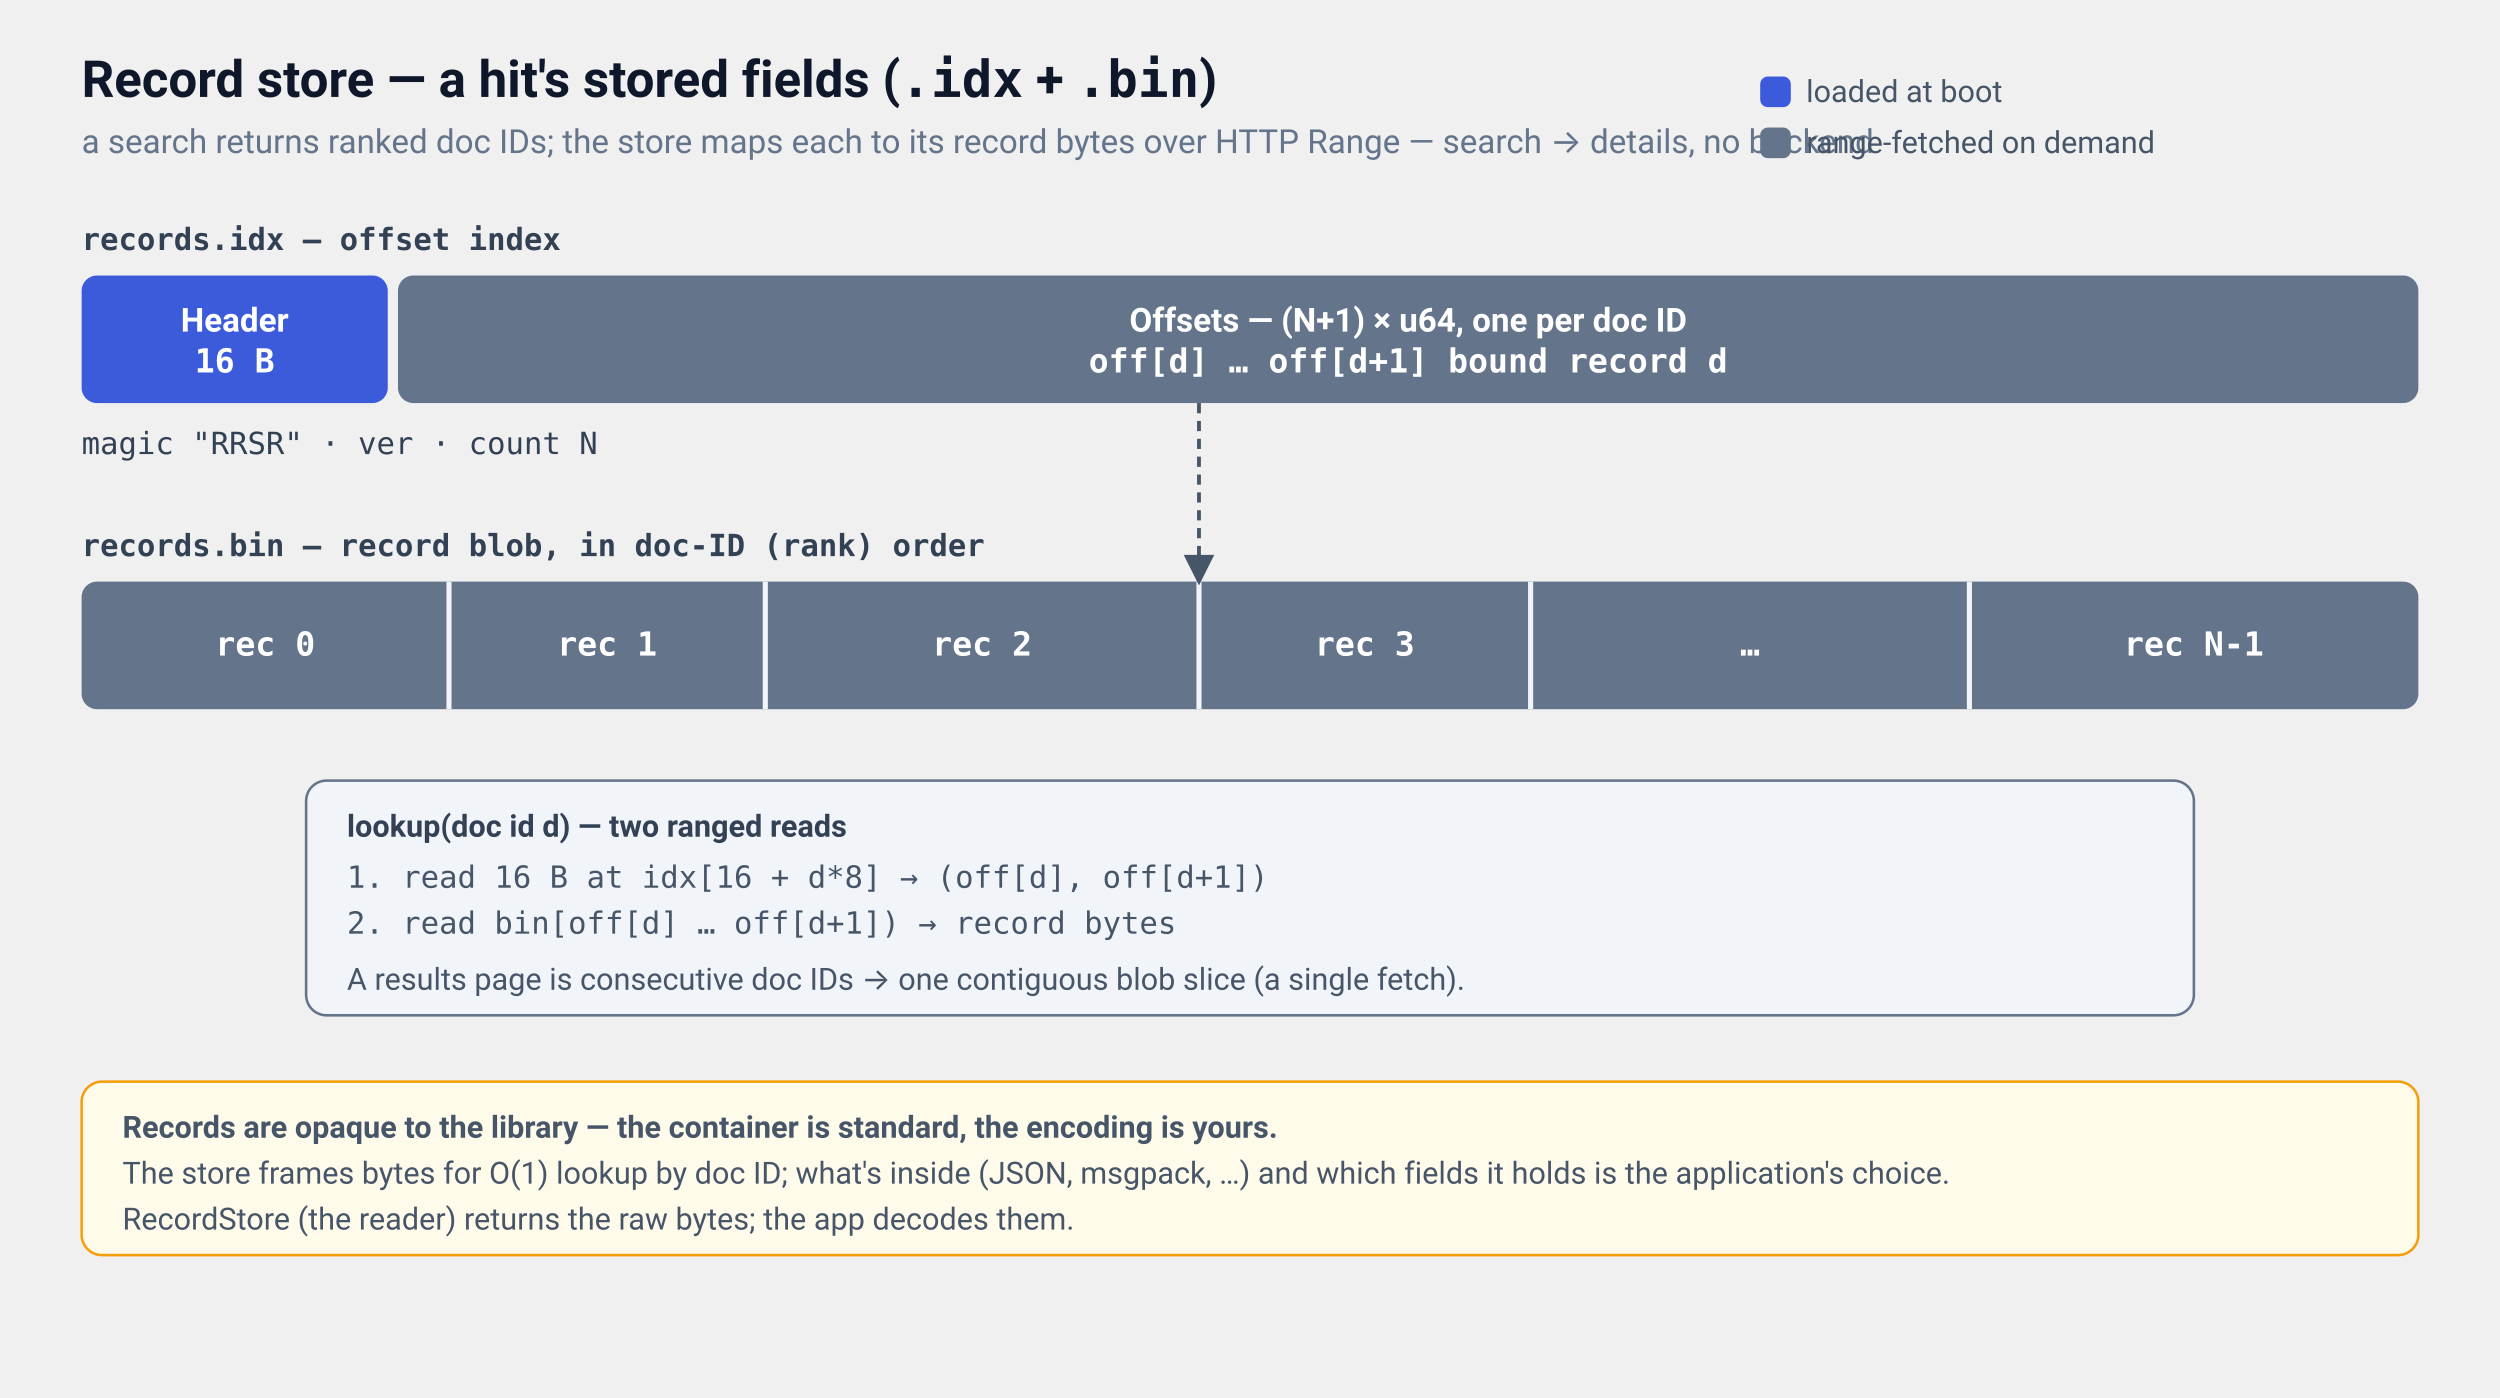
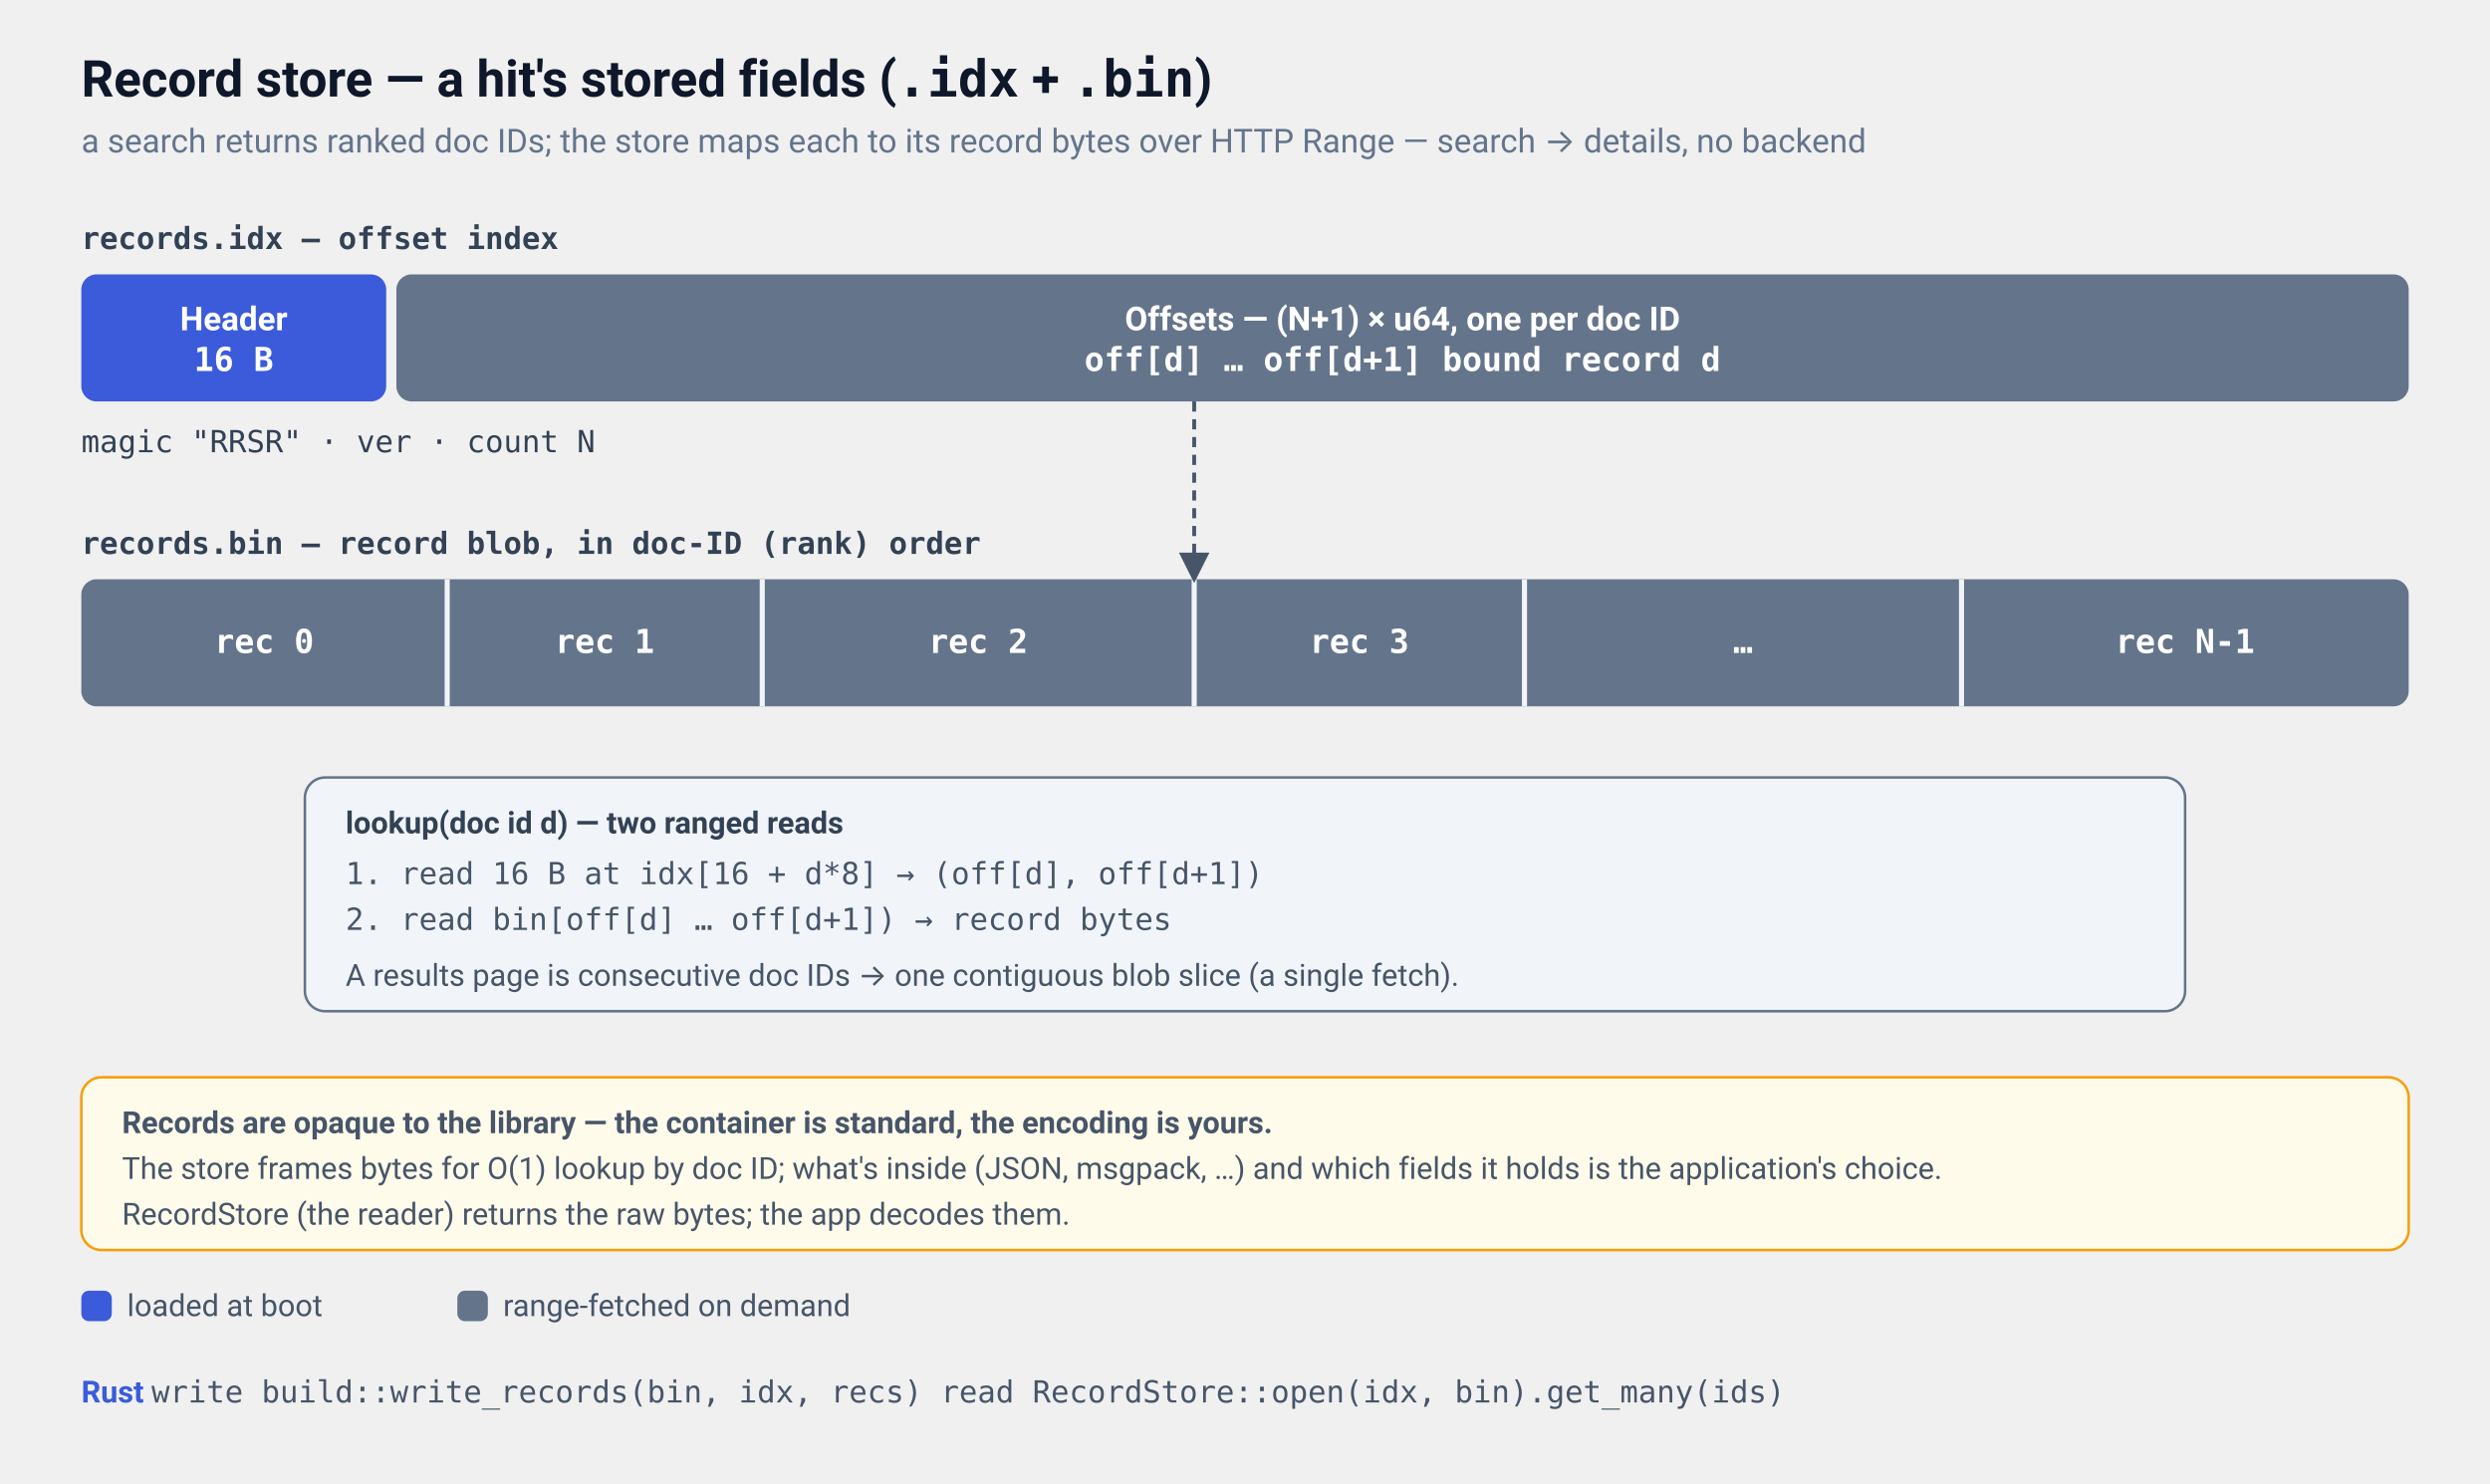
- <svg xmlns="http://www.w3.org/2000/svg" viewBox="0 0 980 548" font-family="-apple-system, BlinkMacSystemFont, 'Segoe UI', Roboto, sans-serif" role="img" aria-label="RRSR record store layout">
+ <svg xmlns="http://www.w3.org/2000/svg" viewBox="0 0 980 584" font-family="-apple-system, BlinkMacSystemFont, 'Segoe UI', Roboto, sans-serif" role="img" aria-label="RRSR record store layout">
  <defs>
    <style>
      .title{font-size:20px;font-weight:700;fill:#0f172a}
      .sub{font-size:13px;fill:#64748b}
      .seg{font-size:13px;font-weight:700;fill:#fff}
      .lbl{font-size:12px;fill:#334155}
      .mono{font-family:ui-monospace,SFMono-Regular,Menlo,monospace}
      .note{font-size:12px;fill:#475569}
    </style>
    <marker id="arr" markerWidth="9" markerHeight="9" refX="7" refY="4" orient="auto">
      <path d="M0,0 L8,4 L0,8 z" fill="#475569" />
    </marker>
  </defs>
  <text x="32" y="38" class="title">Record store — a hit's stored fields (<tspan class="mono">.idx</tspan> + <tspan class="mono">.bin</tspan>)</text>
  <text x="32" y="60" class="sub">a search returns ranked doc IDs; the store maps each to its record bytes over HTTP Range — search → details, no backend</text>
-   <rect x="690" y="30" width="12" height="12" rx="3" fill="#3b5bdb" />
-   <text x="708" y="40" class="note">loaded at boot</text>
-   <rect x="690" y="50" width="12" height="12" rx="3" fill="#64748b" />
-   <text x="708" y="60" class="note">range-fetched on demand</text>
+   <rect x="32" y="508" width="12" height="12" rx="3" fill="#3b5bdb" />
+   <text x="50" y="518" class="note">loaded at boot</text>
+   <rect x="180" y="508" width="12" height="12" rx="3" fill="#64748b" />
+   <text x="198" y="518" class="note">range-fetched on demand</text>
  <text x="32" y="98" class="lbl mono" font-weight="700">records.idx — offset index</text>
  <rect x="32" y="108" width="120" height="50" rx="6" fill="#3b5bdb" />
  <rect x="156" y="108" width="792" height="50" rx="6" fill="#64748b" />
  <text x="92" y="130" class="seg" text-anchor="middle">Header</text>
  <text x="92" y="146" class="seg mono" text-anchor="middle" font-size="11">16 B</text>
  <text x="552" y="130" class="seg" text-anchor="middle">Offsets — (N+1) × u64, one per doc ID</text>
  <text x="552" y="146" class="seg mono" text-anchor="middle" font-size="11">off[d] … off[d+1] bound record d</text>
  <text x="32" y="178" class="lbl mono">magic "RRSR" · ver · count N</text>
  <text x="32" y="218" class="lbl mono" font-weight="700">records.bin — record blob, in doc-ID (rank) order</text>
  <rect x="32" y="228" width="916" height="50" rx="6" fill="#64748b" />
  <line x1="176" y1="228" x2="176" y2="278" stroke="#f1f5f9" stroke-width="2" />
  <line x1="300" y1="228" x2="300" y2="278" stroke="#f1f5f9" stroke-width="2" />
  <line x1="470" y1="228" x2="470" y2="278" stroke="#f1f5f9" stroke-width="2" />
  <line x1="600" y1="228" x2="600" y2="278" stroke="#f1f5f9" stroke-width="2" />
  <line x1="772" y1="228" x2="772" y2="278" stroke="#f1f5f9" stroke-width="2" />
  <text x="104" y="257" class="seg mono" text-anchor="middle" font-size="11">rec 0</text>
  <text x="238" y="257" class="seg mono" text-anchor="middle" font-size="11">rec 1</text>
  <text x="385" y="257" class="seg mono" text-anchor="middle" font-size="11">rec 2</text>
  <text x="535" y="257" class="seg mono" text-anchor="middle" font-size="11">rec 3</text>
  <text x="686" y="257" class="seg mono" text-anchor="middle" font-size="11">…</text>
  <text x="860" y="257" class="seg mono" text-anchor="middle" font-size="11">rec N-1</text>
  <line x1="470" y1="158" x2="470" y2="228" stroke="#475569" stroke-width="1.5" stroke-dasharray="4 3" marker-end="url(#arr)" />
  <rect x="120" y="306" width="740" height="92" rx="8" fill="#f1f5f9" stroke="#64748b" />
  <text x="136" y="328" class="lbl" font-weight="700">lookup(doc id d) — two ranged reads</text>
  <text x="136" y="348" class="note mono">1.  read 16 B at  idx[16 + d*8]  →  (off[d], off[d+1])</text>
  <text x="136" y="366" class="note mono">2.  read  bin[off[d] … off[d+1])  →  record bytes</text>
  <text x="136" y="388" class="note">A results page is consecutive doc IDs → one contiguous blob slice (a single fetch).</text>
  <rect x="32" y="424" width="916" height="68" rx="8" fill="#fffbeb" stroke="#f59e0b" />
  <text x="48" y="446" class="note" font-weight="700">Records are opaque to the library — the container is standard, the encoding is yours.</text>
  <text x="48" y="464" class="note">The store frames bytes for O(1) lookup by doc ID; what's inside (JSON, msgpack, …) and which fields it holds is the application's choice.</text>
  <text x="48" y="482" class="note">RecordStore (the reader) returns the raw bytes; the app decodes them.</text>
+   <text x="32" y="552" class="note" font-size="11">
+     <tspan font-weight="700" fill="#3b5bdb">Rust</tspan>
+     <tspan class="mono">write  build::write_records(bin, idx, recs)      read  RecordStore::open(idx, bin).get_many(ids)</tspan>
+   </text>
</svg>
